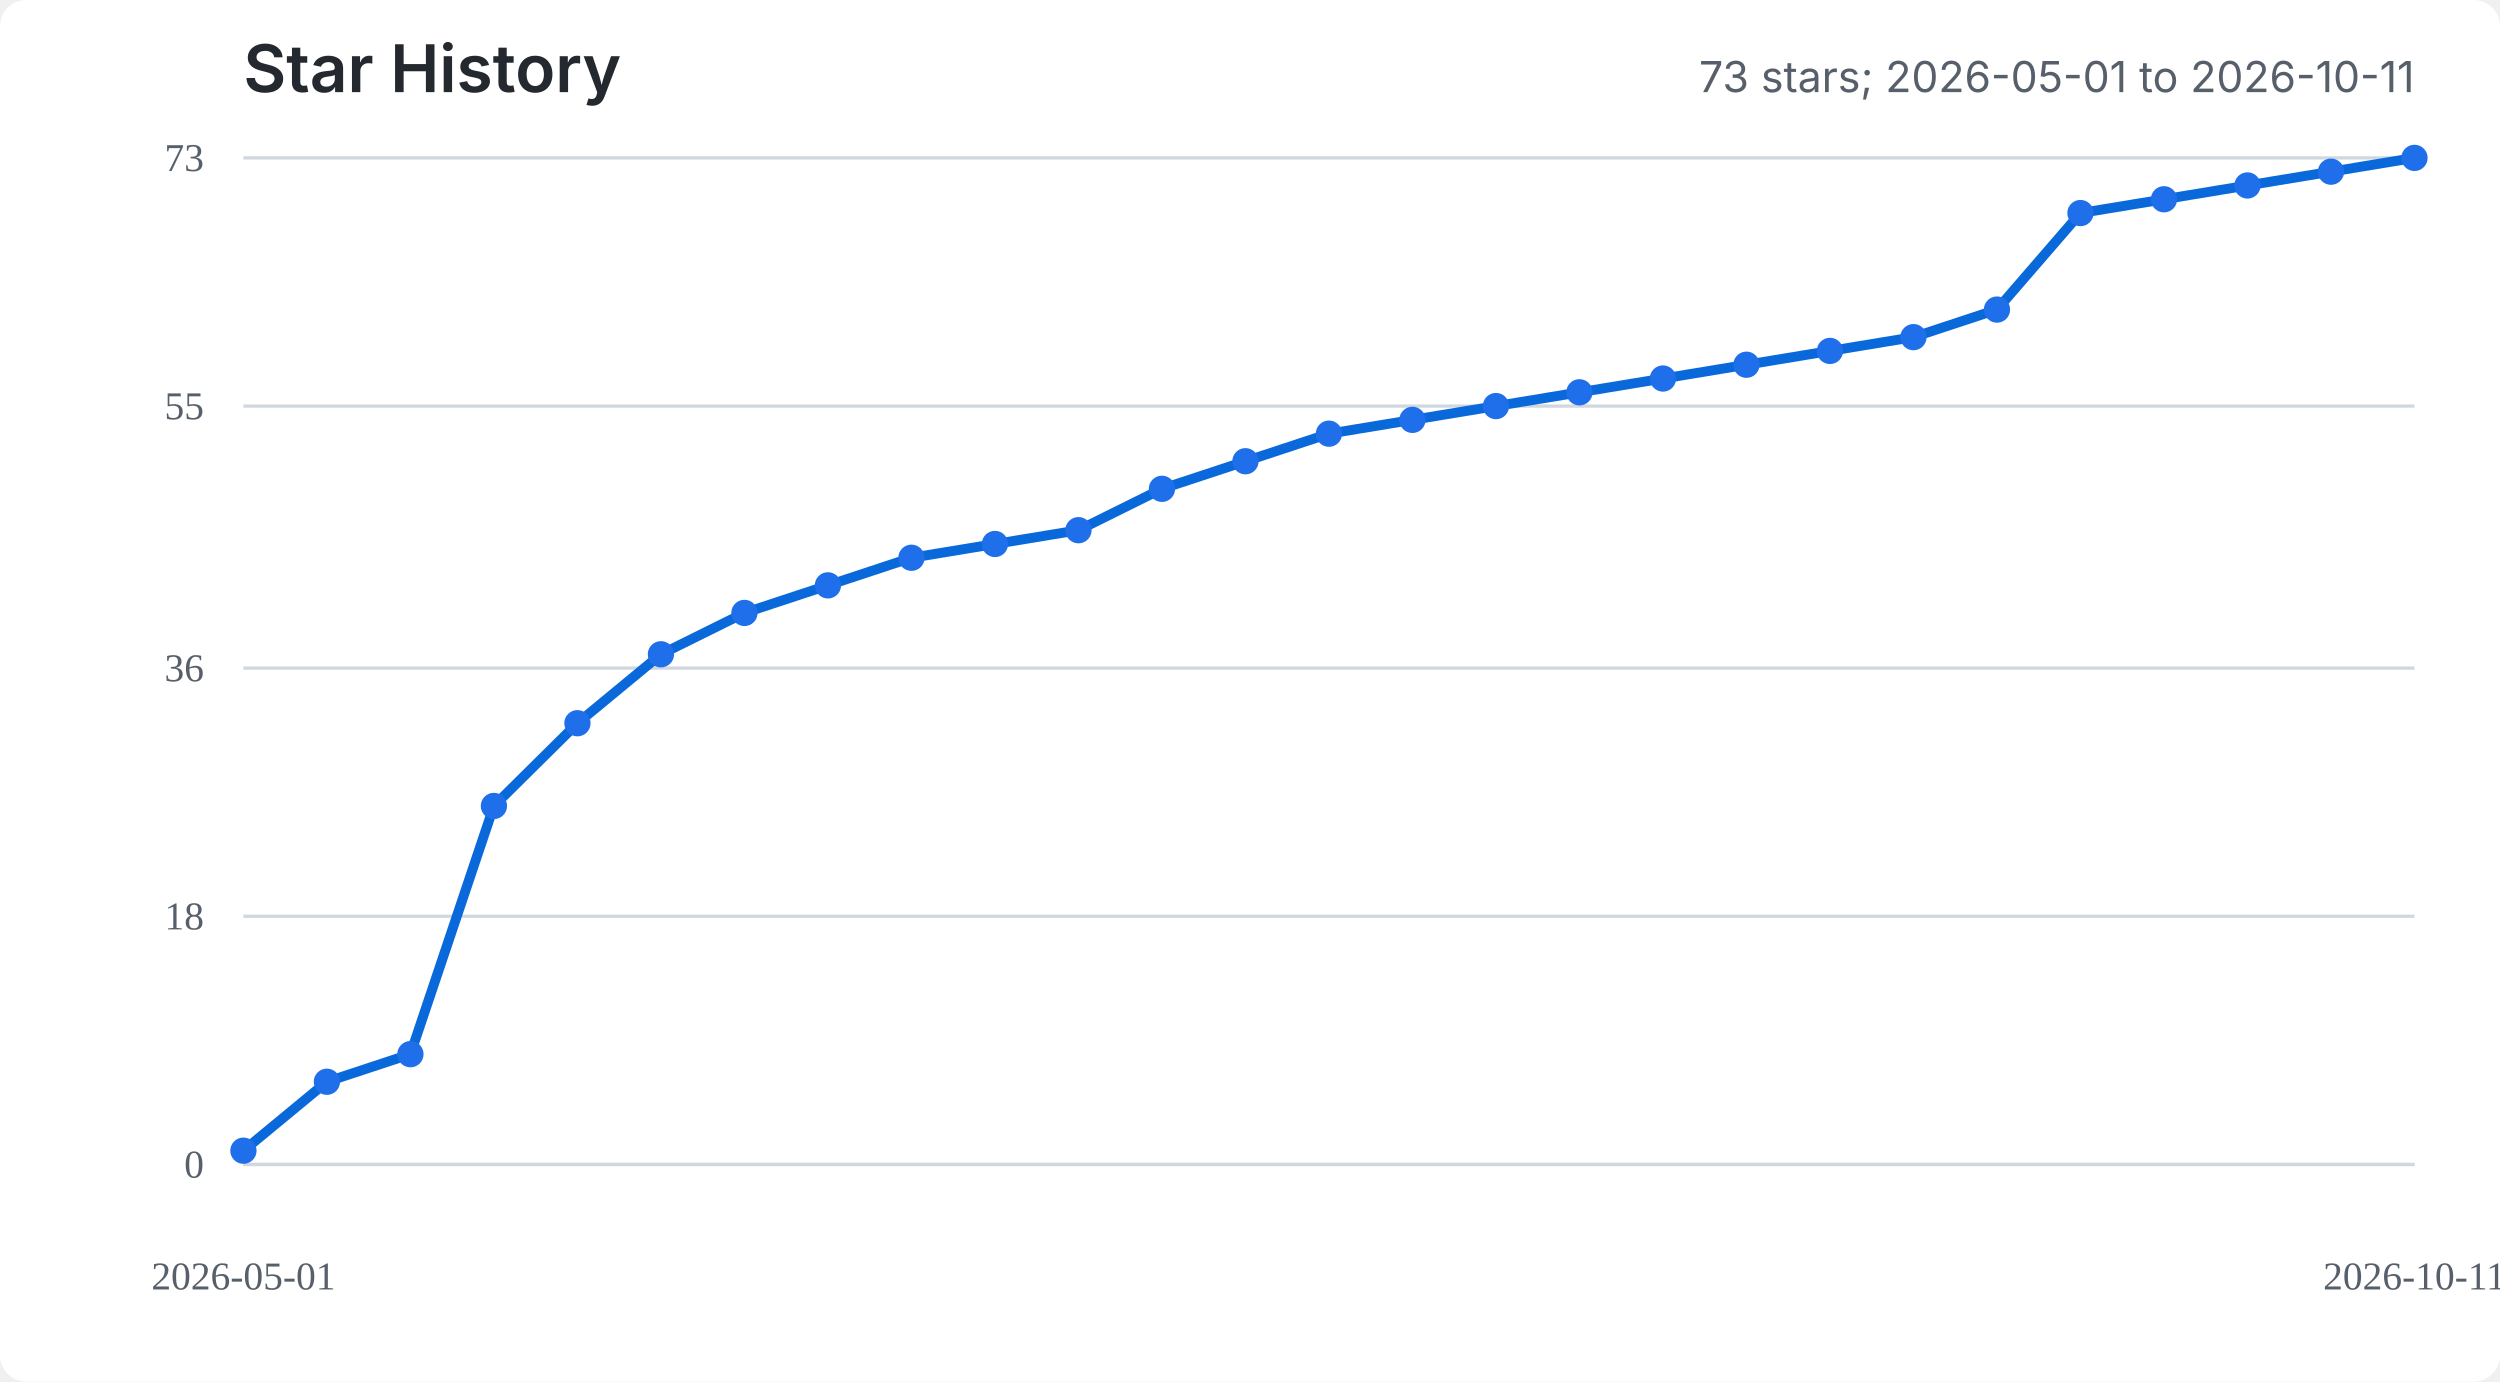
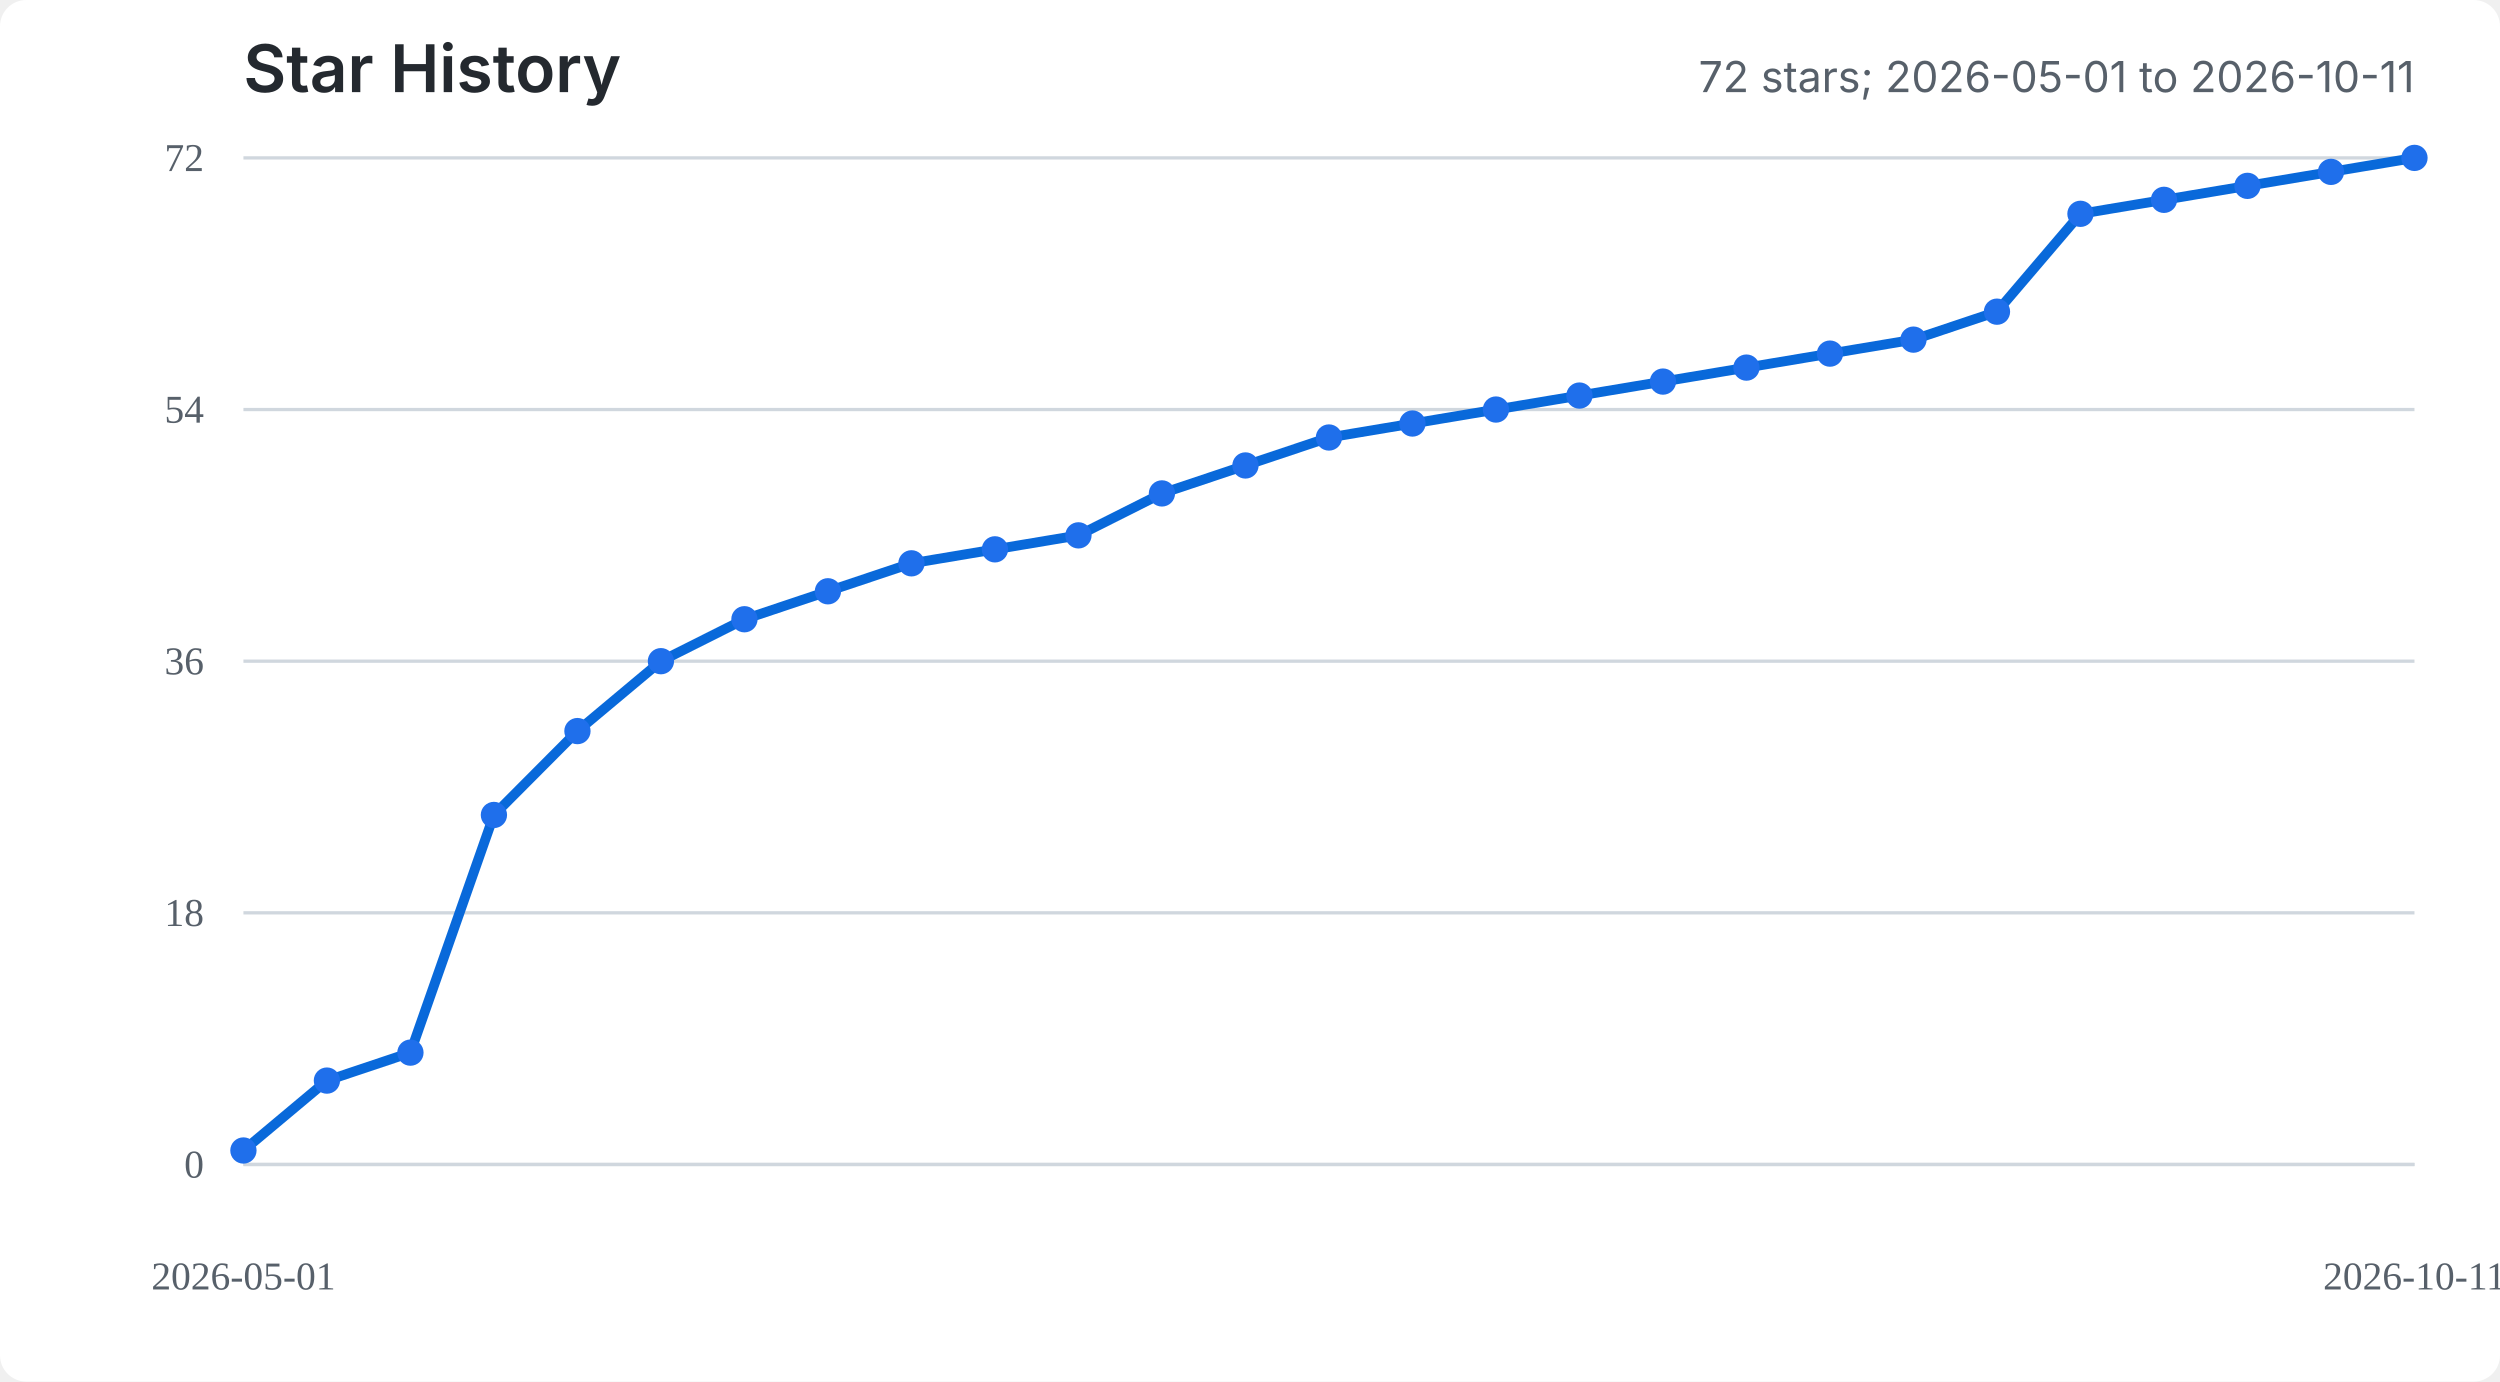
<svg xmlns="http://www.w3.org/2000/svg" width="760" height="420" viewBox="0 0 760 420" role="img" aria-labelledby="title desc">
  <rect width="100%" height="100%" fill="#ffffff" rx="8" />
  <text x="74" y="28" fill="#24292f" font-family="-apple-system,BlinkMacSystemFont,'Segoe UI',sans-serif" font-size="20" font-weight="600">Star History</text>
-   <text x="734" y="28" text-anchor="end" fill="#57606a" font-family="-apple-system,BlinkMacSystemFont,'Segoe UI',sans-serif" font-size="13">73 stars; 2026-05-01 to 2026-10-11</text>
+   <text x="734" y="28" text-anchor="end" fill="#57606a" font-family="-apple-system,BlinkMacSystemFont,'Segoe UI',sans-serif" font-size="13">72 stars; 2026-05-01 to 2026-10-11</text>
  <line x1="74" y1="354.00" x2="734" y2="354.00" stroke="#d0d7de" stroke-width="1" />
-   <line x1="74" y1="278.55" x2="734" y2="278.55" stroke="#d0d7de" stroke-width="1" />
-   <line x1="74" y1="203.10" x2="734" y2="203.10" stroke="#d0d7de" stroke-width="1" />
-   <line x1="74" y1="123.45" x2="734" y2="123.45" stroke="#d0d7de" stroke-width="1" />
+   <line x1="74" y1="277.50" x2="734" y2="277.50" stroke="#d0d7de" stroke-width="1" />
+   <line x1="74" y1="201.00" x2="734" y2="201.00" stroke="#d0d7de" stroke-width="1" />
+   <line x1="74" y1="124.50" x2="734" y2="124.50" stroke="#d0d7de" stroke-width="1" />
  <line x1="74" y1="48.00" x2="734" y2="48.00" stroke="#d0d7de" stroke-width="1" />
  <text x="62" y="358.00" text-anchor="end" fill="#57606a" font-size="12">0</text>
-   <text x="62" y="282.55" text-anchor="end" fill="#57606a" font-size="12">18</text>
-   <text x="62" y="207.10" text-anchor="end" fill="#57606a" font-size="12">36</text>
-   <text x="62" y="127.45" text-anchor="end" fill="#57606a" font-size="12">55</text>
-   <text x="62" y="52.00" text-anchor="end" fill="#57606a" font-size="12">73</text>
+   <text x="62" y="281.50" text-anchor="end" fill="#57606a" font-size="12">18</text>
+   <text x="62" y="205.00" text-anchor="end" fill="#57606a" font-size="12">36</text>
+   <text x="62" y="128.50" text-anchor="end" fill="#57606a" font-size="12">54</text>
+   <text x="62" y="52.00" text-anchor="end" fill="#57606a" font-size="12">72</text>
  <line x1="74" y1="354" x2="734" y2="354" stroke="#d0d7de" stroke-width="1" />
-   <polyline points="74.00,349.81 99.38,328.85 124.77,320.47 150.15,245.01 175.54,219.86 200.92,198.90 226.31,186.33 251.69,177.95 277.08,169.56 302.46,165.37 327.85,161.18 353.23,148.60 378.62,140.22 404.00,131.84 429.38,127.64 454.77,123.45 480.15,119.26 505.54,115.07 530.92,110.88 556.31,106.68 581.69,102.49 607.08,94.11 632.46,64.77 657.85,60.58 683.23,56.38 708.62,52.19 734.00,48.00" fill="none" stroke="#0969da" stroke-width="3" stroke-linecap="round" stroke-linejoin="round" />
-   <circle cx="74.00" cy="349.81" r="4" fill="#1f6feb" />
-   <circle cx="99.38" cy="328.85" r="4" fill="#1f6feb" />
-   <circle cx="124.77" cy="320.47" r="4" fill="#1f6feb" />
-   <circle cx="150.15" cy="245.01" r="4" fill="#1f6feb" />
-   <circle cx="175.54" cy="219.86" r="4" fill="#1f6feb" />
-   <circle cx="200.92" cy="198.90" r="4" fill="#1f6feb" />
-   <circle cx="226.31" cy="186.33" r="4" fill="#1f6feb" />
-   <circle cx="251.69" cy="177.95" r="4" fill="#1f6feb" />
-   <circle cx="277.08" cy="169.56" r="4" fill="#1f6feb" />
-   <circle cx="302.46" cy="165.37" r="4" fill="#1f6feb" />
-   <circle cx="327.85" cy="161.18" r="4" fill="#1f6feb" />
-   <circle cx="353.23" cy="148.60" r="4" fill="#1f6feb" />
-   <circle cx="378.62" cy="140.22" r="4" fill="#1f6feb" />
-   <circle cx="404.00" cy="131.84" r="4" fill="#1f6feb" />
-   <circle cx="429.38" cy="127.64" r="4" fill="#1f6feb" />
-   <circle cx="454.77" cy="123.45" r="4" fill="#1f6feb" />
-   <circle cx="480.15" cy="119.26" r="4" fill="#1f6feb" />
-   <circle cx="505.54" cy="115.07" r="4" fill="#1f6feb" />
-   <circle cx="530.92" cy="110.88" r="4" fill="#1f6feb" />
-   <circle cx="556.31" cy="106.68" r="4" fill="#1f6feb" />
-   <circle cx="581.69" cy="102.49" r="4" fill="#1f6feb" />
-   <circle cx="607.08" cy="94.11" r="4" fill="#1f6feb" />
-   <circle cx="632.46" cy="64.77" r="4" fill="#1f6feb" />
-   <circle cx="657.85" cy="60.58" r="4" fill="#1f6feb" />
-   <circle cx="683.23" cy="56.38" r="4" fill="#1f6feb" />
-   <circle cx="708.62" cy="52.19" r="4" fill="#1f6feb" />
+   <polyline points="74.00,349.75 99.38,328.50 124.77,320.00 150.15,247.75 175.54,222.25 200.92,201.00 226.31,188.25 251.69,179.75 277.08,171.25 302.46,167.00 327.85,162.75 353.23,150.00 378.62,141.50 404.00,133.00 429.38,128.75 454.77,124.50 480.15,120.25 505.54,116.00 530.92,111.75 556.31,107.50 581.69,103.25 607.08,94.75 632.46,65.00 657.85,60.75 683.23,56.50 708.62,52.25 734.00,48.00" fill="none" stroke="#0969da" stroke-width="3" stroke-linecap="round" stroke-linejoin="round" />
+   <circle cx="74.00" cy="349.75" r="4" fill="#1f6feb" />
+   <circle cx="99.38" cy="328.50" r="4" fill="#1f6feb" />
+   <circle cx="124.77" cy="320.00" r="4" fill="#1f6feb" />
+   <circle cx="150.15" cy="247.75" r="4" fill="#1f6feb" />
+   <circle cx="175.54" cy="222.25" r="4" fill="#1f6feb" />
+   <circle cx="200.92" cy="201.00" r="4" fill="#1f6feb" />
+   <circle cx="226.31" cy="188.25" r="4" fill="#1f6feb" />
+   <circle cx="251.69" cy="179.75" r="4" fill="#1f6feb" />
+   <circle cx="277.08" cy="171.25" r="4" fill="#1f6feb" />
+   <circle cx="302.46" cy="167.00" r="4" fill="#1f6feb" />
+   <circle cx="327.85" cy="162.75" r="4" fill="#1f6feb" />
+   <circle cx="353.23" cy="150.00" r="4" fill="#1f6feb" />
+   <circle cx="378.62" cy="141.50" r="4" fill="#1f6feb" />
+   <circle cx="404.00" cy="133.00" r="4" fill="#1f6feb" />
+   <circle cx="429.38" cy="128.75" r="4" fill="#1f6feb" />
+   <circle cx="454.77" cy="124.50" r="4" fill="#1f6feb" />
+   <circle cx="480.15" cy="120.25" r="4" fill="#1f6feb" />
+   <circle cx="505.54" cy="116.00" r="4" fill="#1f6feb" />
+   <circle cx="530.92" cy="111.75" r="4" fill="#1f6feb" />
+   <circle cx="556.31" cy="107.50" r="4" fill="#1f6feb" />
+   <circle cx="581.69" cy="103.25" r="4" fill="#1f6feb" />
+   <circle cx="607.08" cy="94.75" r="4" fill="#1f6feb" />
+   <circle cx="632.46" cy="65.00" r="4" fill="#1f6feb" />
+   <circle cx="657.85" cy="60.75" r="4" fill="#1f6feb" />
+   <circle cx="683.23" cy="56.50" r="4" fill="#1f6feb" />
+   <circle cx="708.62" cy="52.25" r="4" fill="#1f6feb" />
  <circle cx="734.00" cy="48.00" r="4" fill="#1f6feb" />
  <text x="74.00" y="392" text-anchor="middle" fill="#57606a" font-size="12">2026-05-01</text>
  <text x="734.00" y="392" text-anchor="middle" fill="#57606a" font-size="12">2026-10-11</text>
</svg>
